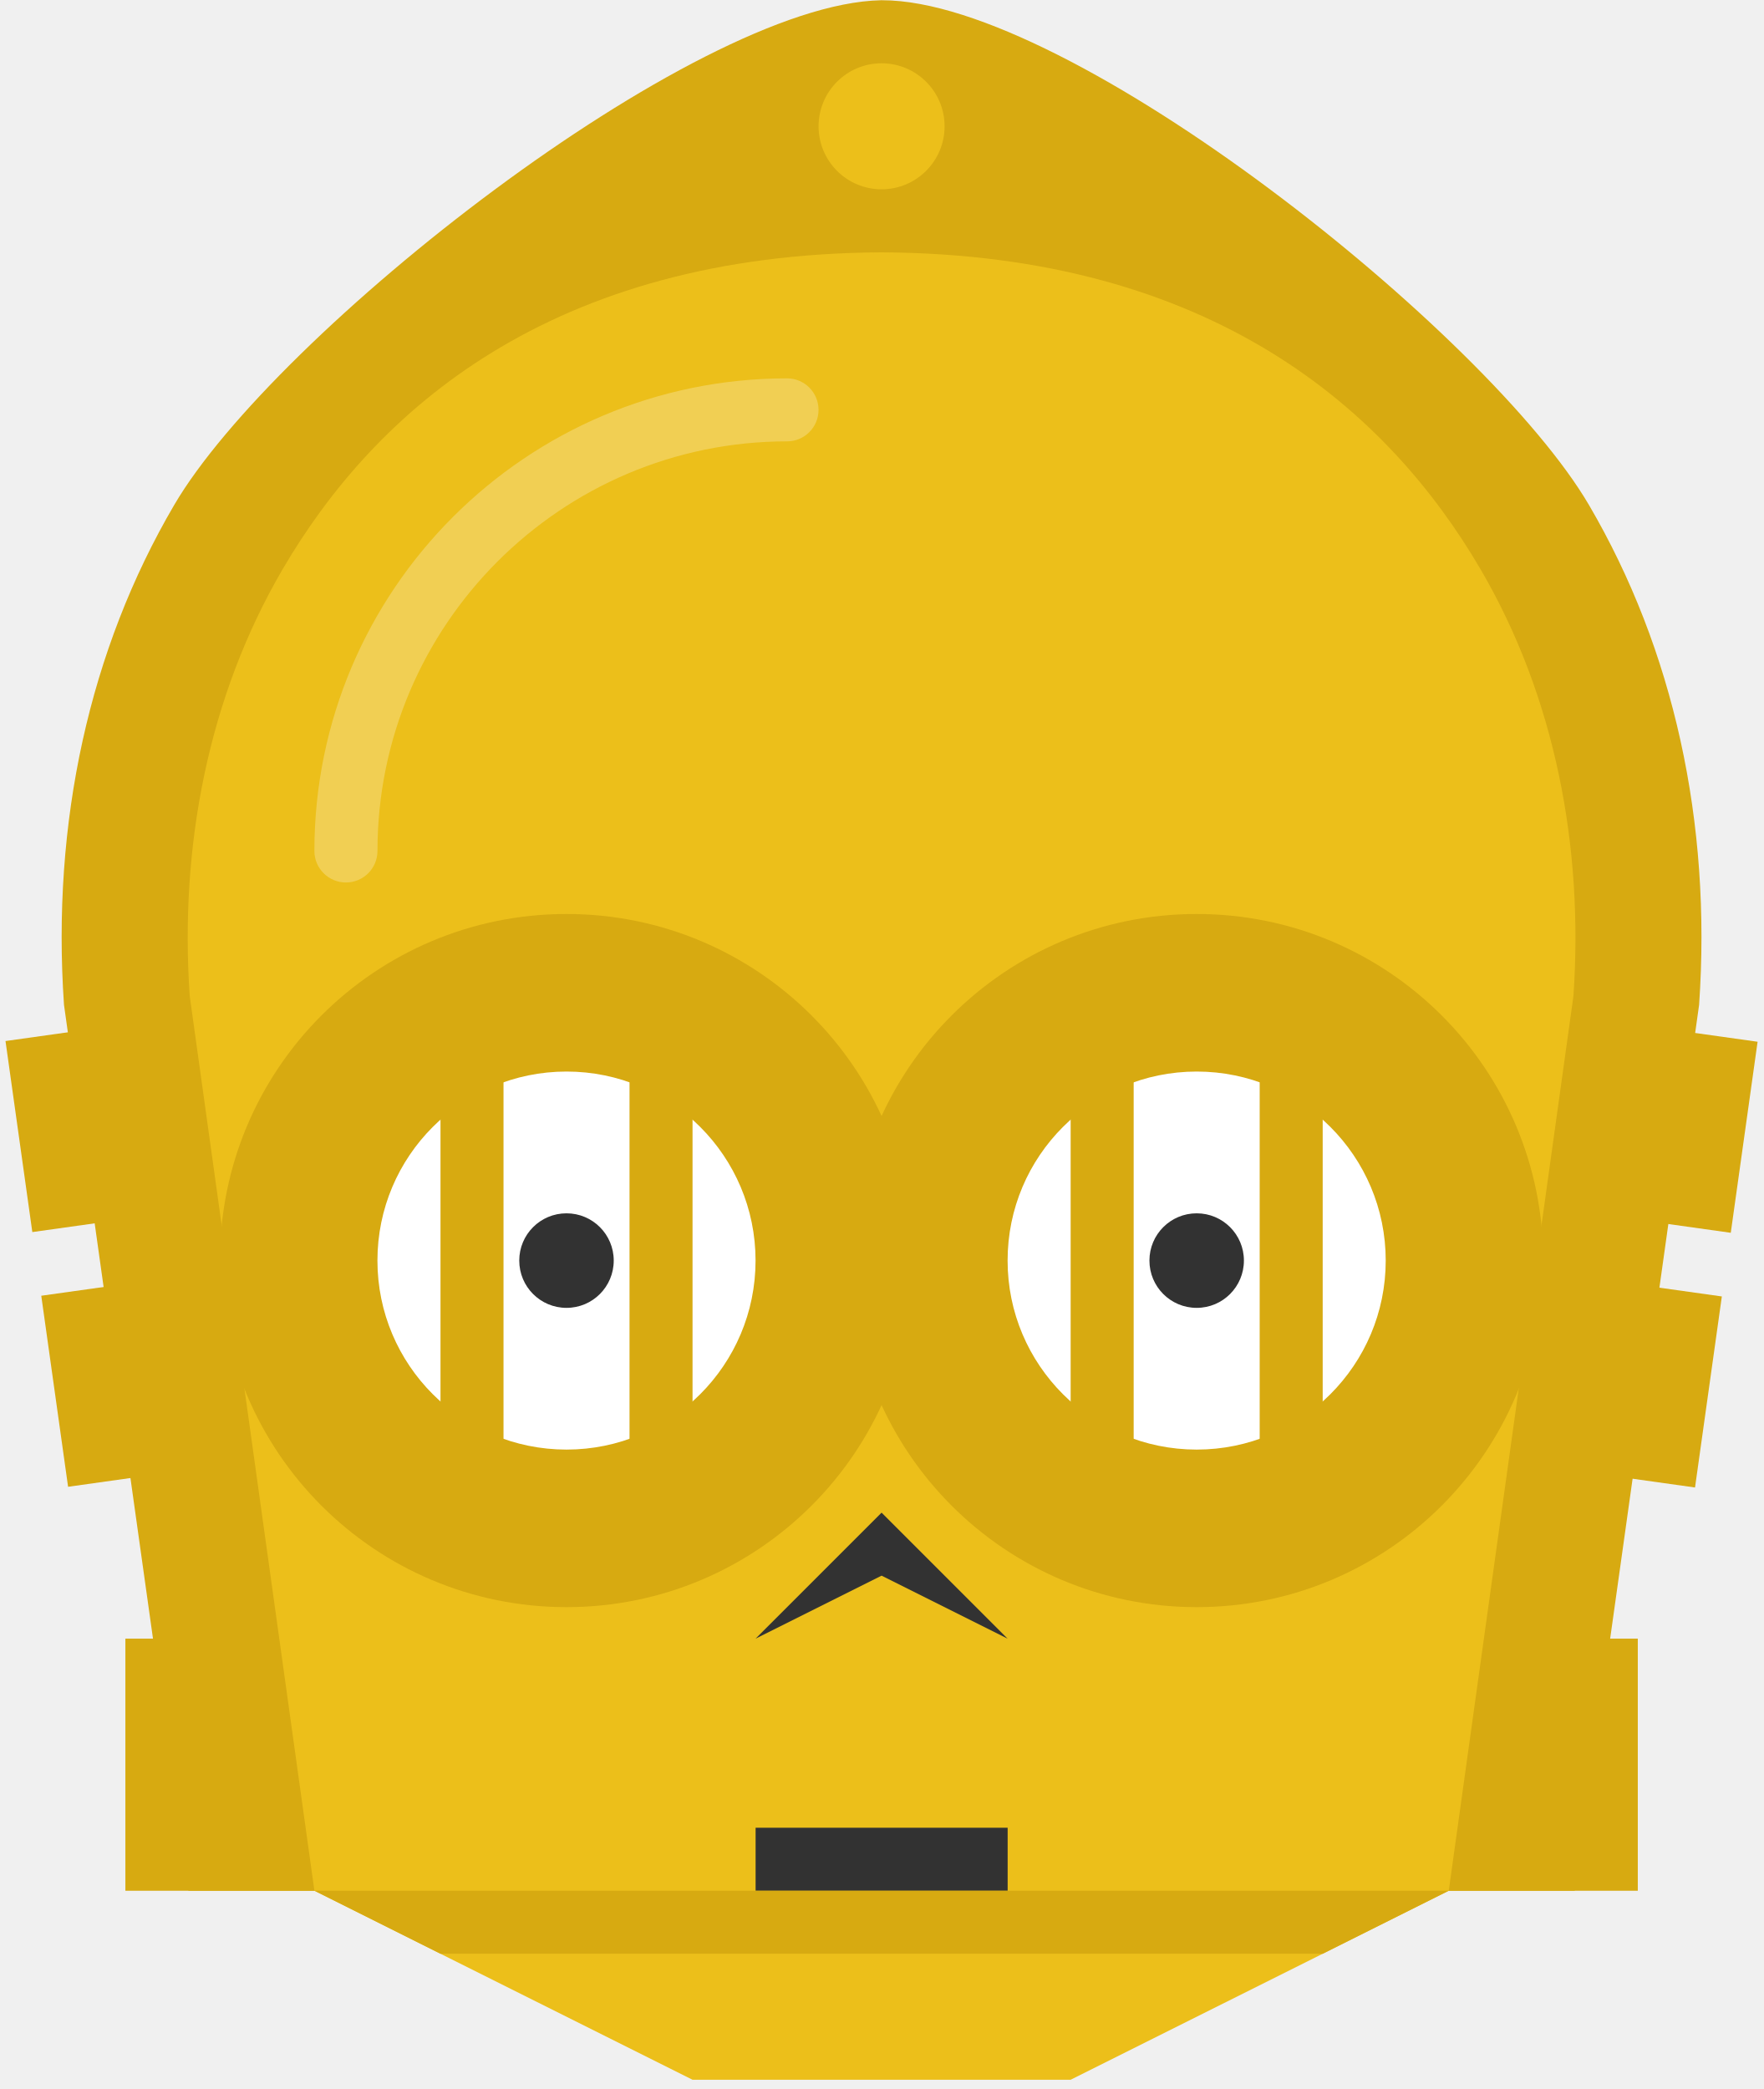
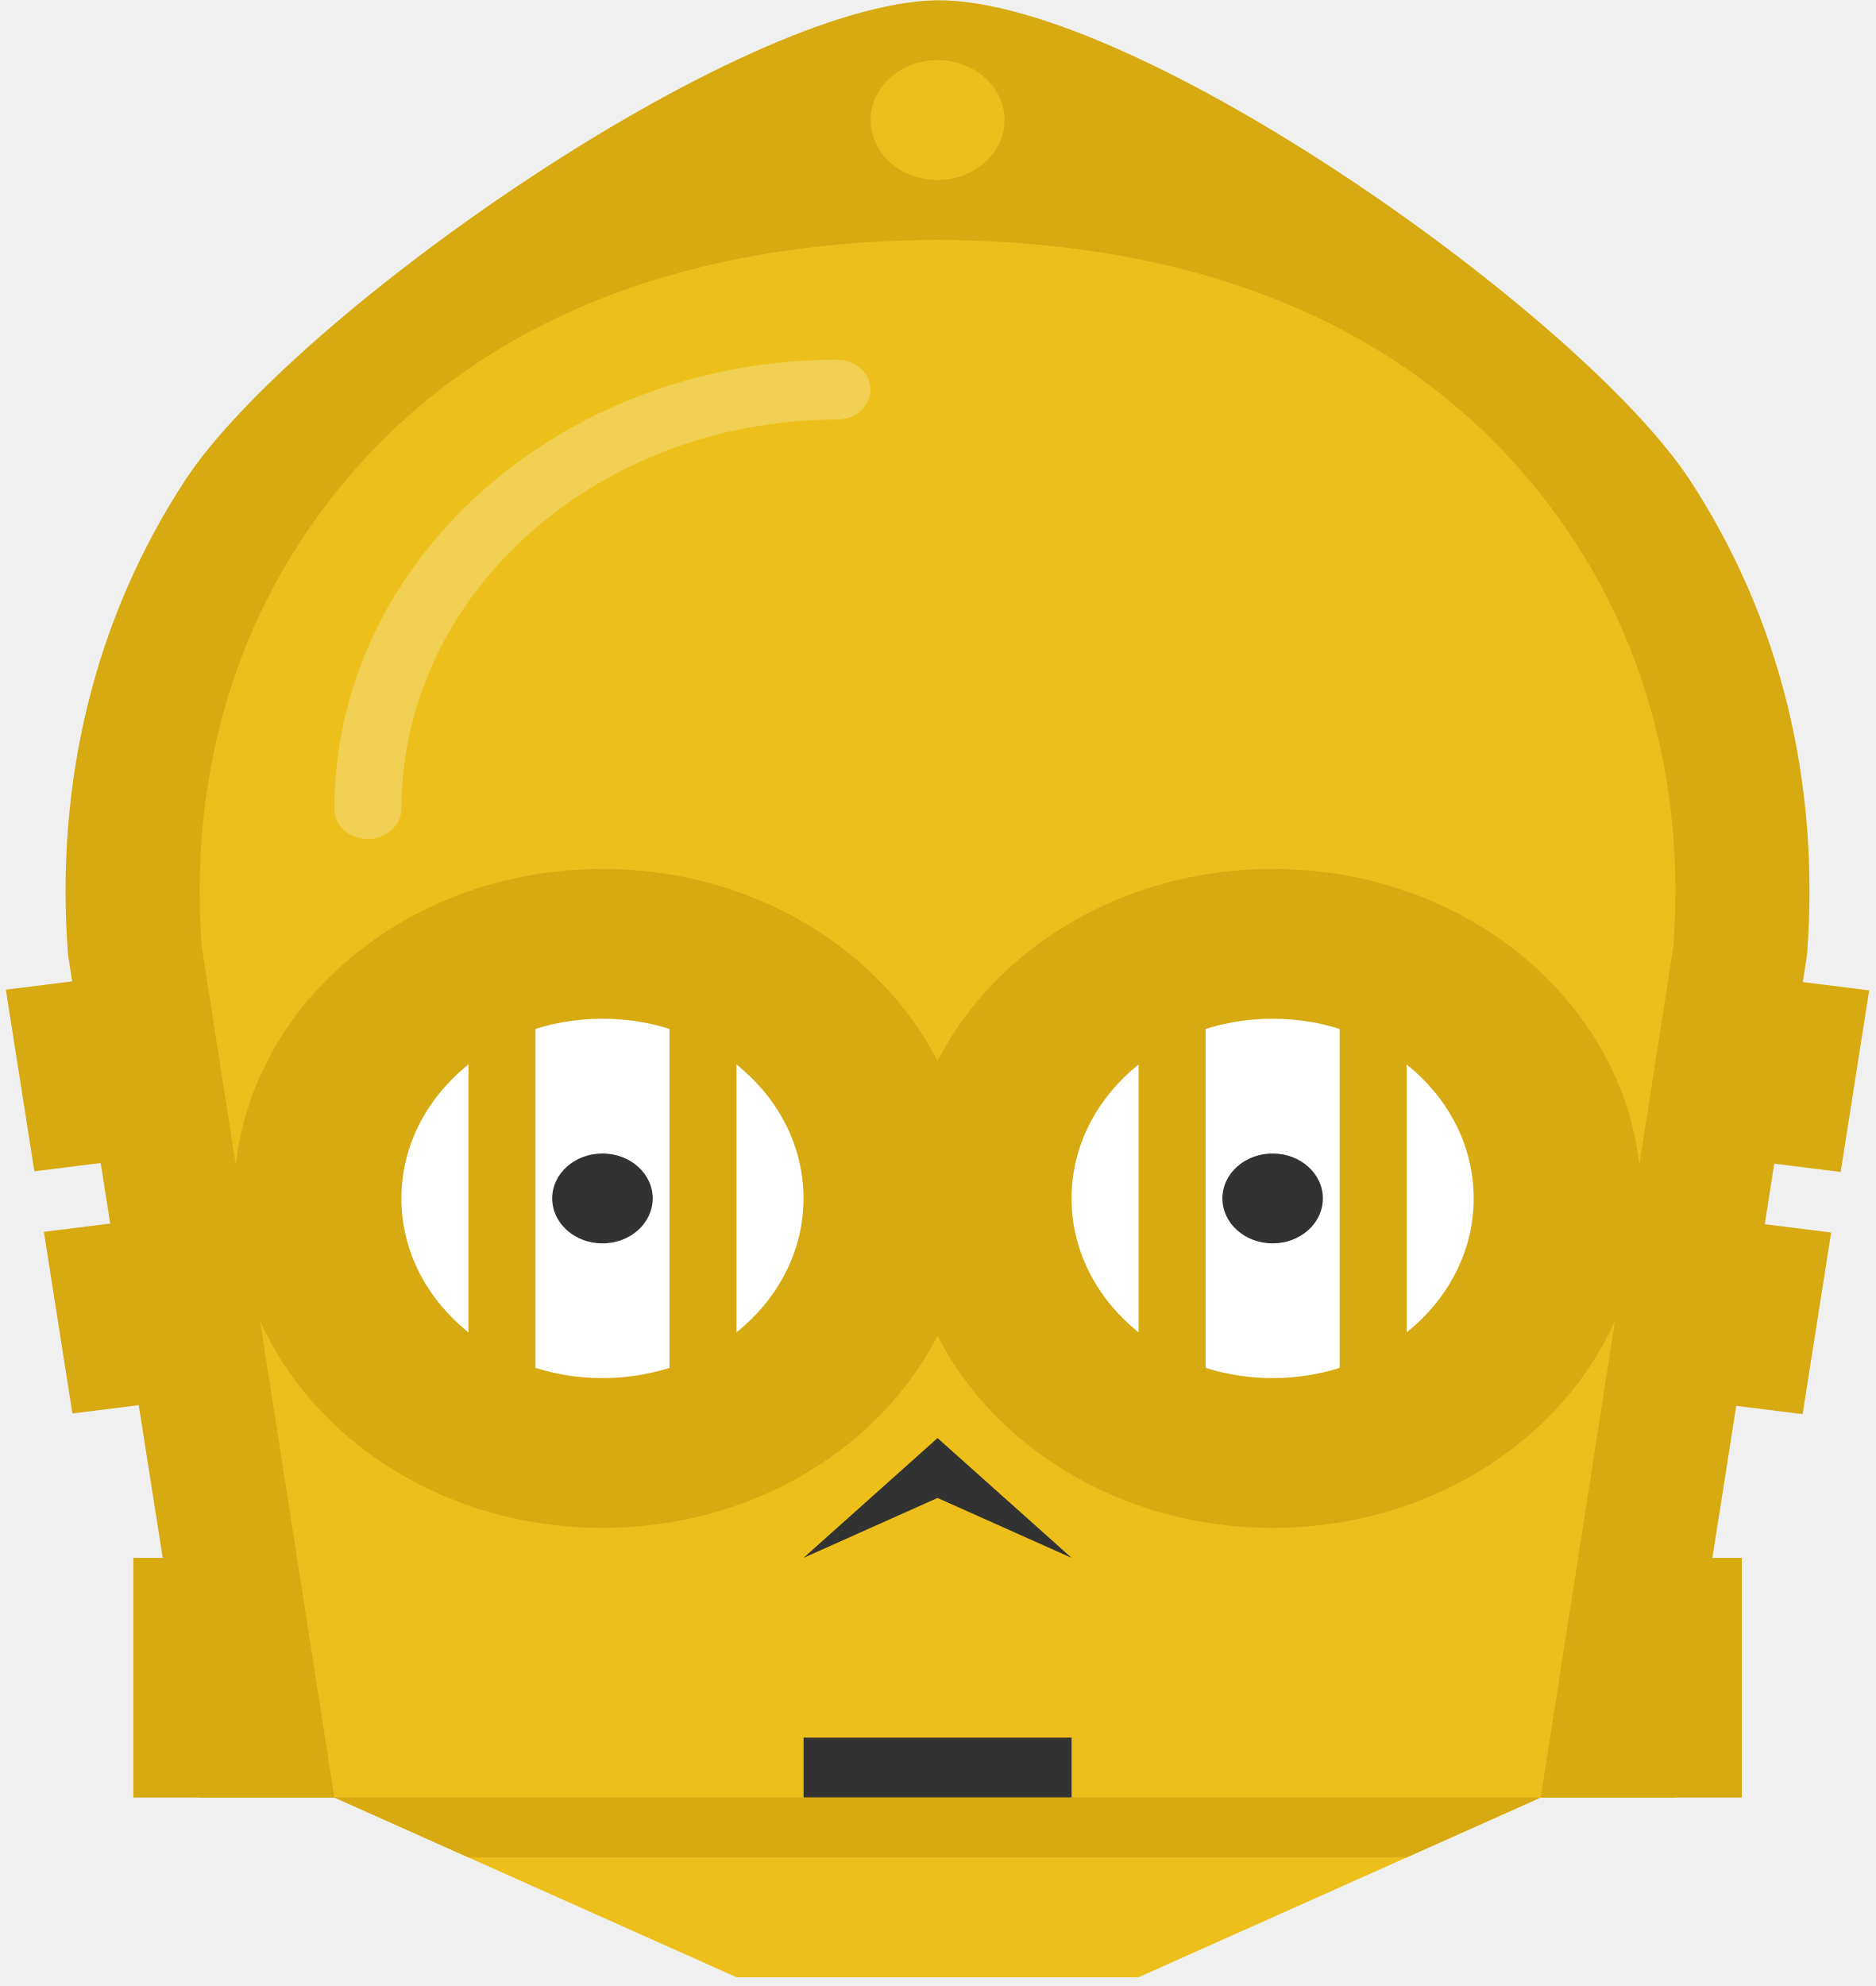
- <svg xmlns="http://www.w3.org/2000/svg" height="186px" version="1.1" viewBox="0 0 157 186" width="157px">
-   <defs />
-   <g fill="none" fill-rule="evenodd" id="Page-1" stroke="none" stroke-width="1">
-     <g id="star-wars-copy" transform="translate(-648, -874)">
-       <g id="c3p0" transform="translate(648, 874)">
-         <path d="M145.822,168.348 L11.164,168.348 L11.164,145.902 L145.822,145.902 L145.822,168.348 Z" fill="#D7AA11" id="Fill-209" />
-         <path d="M16.773,168.346 L140.211,168.346 L151.281,89.464 C152.403,73.228 149.013,57.838 141.477,44.968 C132.531,29.686 95.325,0.022 78.549,0.022 L78.489,0.022 L78.429,0.022 C61.659,0.376 24.447,29.686 15.507,44.968 C7.965,57.838 4.581,73.228 5.697,89.464 L16.773,168.346 Z" fill="#D7AA11" id="Fill-211" />
-         <path d="M140.091,88.69 C141.003,75.472 138.489,62.068 131.793,50.638 C123.603,36.646 108.033,22.624 78.495,22.468 C48.951,22.624 33.381,36.646 25.191,50.638 C18.495,62.068 15.981,75.472 16.893,88.69 L27.993,168.346 L61.659,185.176 L95.325,185.176 L128.991,168.346 L140.091,88.69 Z" fill="#ECBF1A" id="Fill-212" />
-         <path d="M81.297,112.238 C81.297,129.284 67.479,143.096 50.439,143.096 C33.393,143.096 19.581,129.284 19.581,112.238 C19.581,95.192 33.393,81.38 50.439,81.38 C67.479,81.38 81.297,95.192 81.297,112.238" fill="#D7AA11" id="Fill-213" />
-         <path d="M137.405,112.238 C137.405,129.284 123.587,143.096 106.547,143.096 C89.501,143.096 75.689,129.284 75.689,112.238 C75.689,95.192 89.501,81.38 106.547,81.38 C123.587,81.38 137.405,95.192 137.405,112.238" fill="#D7AA11" id="Fill-214" />
-         <path d="M78.492,140.293 L67.272,145.903 L78.492,134.683 L89.712,145.903 L78.492,140.293 Z" fill="#323232" id="Fill-215" />
-         <path d="M89.716,162.738 L67.276,162.738 L67.276,168.348 L89.716,168.348 L89.716,162.738 Z" fill="#323232" id="Fill-216" />
-         <path d="M39.216,173.957 L117.768,173.957 L128.988,168.347 L27.996,168.347 L39.216,173.957 Z" fill="#D7AA11" id="Fill-217" />
-         <path fill="#7BA78E" id="Fill-218" />
-         <path d="M67.271,112.238 C67.271,121.532 59.735,129.068 50.441,129.068 C41.141,129.068 33.605,121.532 33.605,112.238 C33.605,102.944 41.141,95.408 50.441,95.408 C59.735,95.408 67.271,102.944 67.271,112.238" fill="#FFFFFF" id="Fill-219" />
-         <path d="M50.438,108.031 C48.11,108.031 46.232,109.915 46.232,112.237 C46.232,114.565 48.11,116.449 50.438,116.449 C52.766,116.449 54.644,114.565 54.644,112.237 C54.644,109.915 52.766,108.031 50.438,108.031" fill="#323232" id="Fill-220" />
-         <path d="M44.83,134.682 L39.22,134.682 L39.22,89.796 L44.83,89.796 L44.83,134.682 Z" fill="#D7AA11" id="Fill-221" />
-         <path d="M61.66,134.682 L56.05,134.682 L56.05,89.796 L61.66,89.796 L61.66,134.682 Z" fill="#D7AA11" id="Fill-222" />
-         <path d="M123.378,112.238 C123.378,121.532 115.842,129.068 106.548,129.068 C97.248,129.068 89.712,121.532 89.712,112.238 C89.712,102.944 97.248,95.408 106.548,95.408 C115.842,95.408 123.378,102.944 123.378,112.238" fill="#FFFFFF" id="Fill-223" />
-         <path d="M106.546,108.031 C104.218,108.031 102.34,109.915 102.34,112.237 C102.34,114.565 104.218,116.449 106.546,116.449 C108.874,116.449 110.752,114.565 110.752,112.237 C110.752,109.915 108.874,108.031 106.546,108.031" fill="#323232" id="Fill-224" />
-         <path d="M100.936,134.682 L95.326,134.682 L95.326,89.796 L100.936,89.796 L100.936,134.682 Z" fill="#D7AA11" id="Fill-225" />
-         <path d="M117.766,134.682 L112.156,134.682 L112.156,89.796 L117.766,89.796 L117.766,134.682 Z" fill="#D7AA11" id="Fill-226" />
-         <path d="M84.102,11.245 C84.102,14.341 81.588,16.855 78.492,16.855 C75.39,16.855 72.882,14.341 72.882,11.245 C72.882,8.149 75.39,5.635 78.492,5.635 C81.588,5.635 84.102,8.149 84.102,11.245" fill="#ECBF1A" id="Fill-227" />
-         <path d="M150.917,132.443 L139.805,130.883 L142.193,113.873 L153.305,115.433 L150.917,132.443 Z" fill="#D7AA11" id="Fill-228" />
-         <path d="M6.062,132.38 L3.674,115.37 L14.786,113.81 L17.174,130.82 L6.062,132.38 Z" fill="#D7AA11" id="Fill-229" />
-         <path d="M154.1,109.765 L142.988,108.205 L145.376,91.195 L156.488,92.755 L154.1,109.765 Z" fill="#D7AA11" id="Fill-230" />
-         <path d="M2.878,109.702 L0.49,92.692 L11.602,91.132 L13.99,108.142 L2.878,109.702 Z" fill="#D7AA11" id="Fill-231" />
-         <path d="M30.8,78.574 C29.252,78.574 27.992,77.32 27.992,75.766 C27.992,52.564 46.868,33.688 70.076,33.688 C71.624,33.688 72.878,34.942 72.878,36.496 C72.878,38.044 71.624,39.298 70.076,39.298 C49.964,39.298 33.608,55.66 33.608,75.766 C33.608,77.32 32.348,78.574 30.8,78.574" fill="#FFFFFF" id="Fill-232" opacity="0.25" />
-       </g>
-     </g>
+ <svg xmlns="http://www.w3.org/2000/svg" width="85" height="90" viewBox="0 0 85 90" fill="none">
+   <g clip-path="url(#clip0_21_2)">
+     <path fill-rule="evenodd" clip-rule="evenodd" d="M78.948 81.459H6.044V70.598H78.948V81.459Z" fill="#D7AA11" />
+     <path fill-rule="evenodd" clip-rule="evenodd" d="M9.081 81.458H75.911L81.904 43.289C82.511 35.433 80.676 27.986 76.596 21.759C71.753 14.364 51.609 0.011 42.527 0.011H42.494H42.462C33.382 0.182 13.236 14.364 8.396 21.759C4.312 27.986 2.48 35.433 3.085 43.289L9.081 81.458Z" fill="#D7AA11" />
+     <path fill-rule="evenodd" clip-rule="evenodd" d="M75.845 42.915C76.339 36.519 74.978 30.033 71.353 24.503C66.919 17.732 58.489 10.947 42.497 10.872C26.502 10.947 18.072 17.732 13.638 24.503C10.013 30.033 8.652 36.519 9.146 42.915L15.155 81.458L33.382 89.602H51.609L69.836 81.458L75.845 42.915Z" fill="#ECBF1A" />
+     <path fill-rule="evenodd" clip-rule="evenodd" d="M44.014 54.309C44.014 62.557 36.533 69.24 27.308 69.24C18.079 69.24 10.601 62.557 10.601 54.309C10.601 46.061 18.079 39.378 27.308 39.378C36.533 39.378 44.014 46.061 44.014 54.309Z" fill="#D7AA11" />
+     <path fill-rule="evenodd" clip-rule="evenodd" d="M74.391 54.309C74.391 62.557 66.91 69.24 57.685 69.24C48.456 69.24 40.978 62.557 40.978 54.309C40.978 46.061 48.456 39.378 57.685 39.378C66.91 39.378 74.391 46.061 74.391 54.309Z" fill="#D7AA11" />
+     <path fill-rule="evenodd" clip-rule="evenodd" d="M42.495 67.883L36.421 70.598L42.495 65.169L48.57 70.598L42.495 67.883Z" fill="#323232" />
+     <path fill-rule="evenodd" clip-rule="evenodd" d="M48.572 78.744H36.423V81.459H48.572V78.744Z" fill="#323232" />
+     <path fill-rule="evenodd" clip-rule="evenodd" d="M21.232 84.172H63.76L69.835 81.458H15.157L21.232 84.172Z" fill="#D7AA11" />
+     <path fill-rule="evenodd" clip-rule="evenodd" d="M36.42 54.309C36.42 58.806 32.34 62.452 27.309 62.452C22.273 62.452 18.194 58.806 18.194 54.309C18.194 49.812 22.273 46.165 27.309 46.165C32.34 46.165 36.42 49.812 36.42 54.309Z" fill="white" />
+     <path fill-rule="evenodd" clip-rule="evenodd" d="M27.307 52.273C26.047 52.273 25.03 53.185 25.03 54.308C25.03 55.435 26.047 56.346 27.307 56.346C28.568 56.346 29.584 55.435 29.584 54.308C29.584 53.185 28.568 52.273 27.307 52.273Z" fill="#323232" />
+     <path fill-rule="evenodd" clip-rule="evenodd" d="M24.271 65.169H21.234V43.45H24.271V65.169Z" fill="#D7AA11" />
+     <path fill-rule="evenodd" clip-rule="evenodd" d="M33.383 65.169H30.346V43.45H33.383V65.169Z" fill="#D7AA11" />
+     <path fill-rule="evenodd" clip-rule="evenodd" d="M66.797 54.309C66.797 58.806 62.717 62.452 57.685 62.452C52.65 62.452 48.57 58.806 48.57 54.309C48.57 49.812 52.65 46.165 57.685 46.165C62.717 46.165 66.797 49.812 66.797 54.309Z" fill="white" />
+     <path fill-rule="evenodd" clip-rule="evenodd" d="M57.684 52.273C56.424 52.273 55.407 53.185 55.407 54.308C55.407 55.435 56.424 56.346 57.684 56.346C58.944 56.346 59.961 55.435 59.961 54.308C59.961 53.185 58.944 52.273 57.684 52.273Z" fill="#323232" />
+     <path fill-rule="evenodd" clip-rule="evenodd" d="M54.647 65.169H51.61V43.45H54.647V65.169Z" fill="#D7AA11" />
+     <path fill-rule="evenodd" clip-rule="evenodd" d="M63.759 65.169H60.721V43.45H63.759V65.169Z" fill="#D7AA11" />
+     <path fill-rule="evenodd" clip-rule="evenodd" d="M45.533 5.441C45.533 6.939 44.172 8.155 42.496 8.155C40.816 8.155 39.459 6.939 39.459 5.441C39.459 3.943 40.816 2.726 42.496 2.726C44.172 2.726 45.533 3.943 45.533 5.441Z" fill="#ECBF1A" />
+     <path fill-rule="evenodd" clip-rule="evenodd" d="M81.706 64.086L75.69 63.331L76.983 55.1L82.999 55.855L81.706 64.086Z" fill="#D7AA11" />
+     <path fill-rule="evenodd" clip-rule="evenodd" d="M3.282 64.055L1.989 55.824L8.005 55.07L9.298 63.3L3.282 64.055Z" fill="#D7AA11" />
+     <path fill-rule="evenodd" clip-rule="evenodd" d="M83.43 53.112L77.414 52.357L78.707 44.127L84.723 44.881L83.43 53.112Z" fill="#D7AA11" />
+     <path fill-rule="evenodd" clip-rule="evenodd" d="M1.558 53.081L0.265 44.85L6.281 44.096L7.574 52.326L1.558 53.081Z" fill="#D7AA11" />
+     <path opacity="0.25" fill-rule="evenodd" clip-rule="evenodd" d="M16.675 38.02C15.837 38.02 15.155 37.413 15.155 36.661C15.155 25.434 25.375 16.301 37.939 16.301C38.777 16.301 39.456 16.908 39.456 17.66C39.456 18.409 38.777 19.015 37.939 19.015C27.051 19.015 18.195 26.932 18.195 36.661C18.195 37.413 17.513 38.02 16.675 38.02Z" fill="white" />
  </g>
+   <defs>
+     <clipPath id="clip0_21_2">
+       <rect width="85" height="90" fill="white" />
+     </clipPath>
+   </defs>
</svg>
